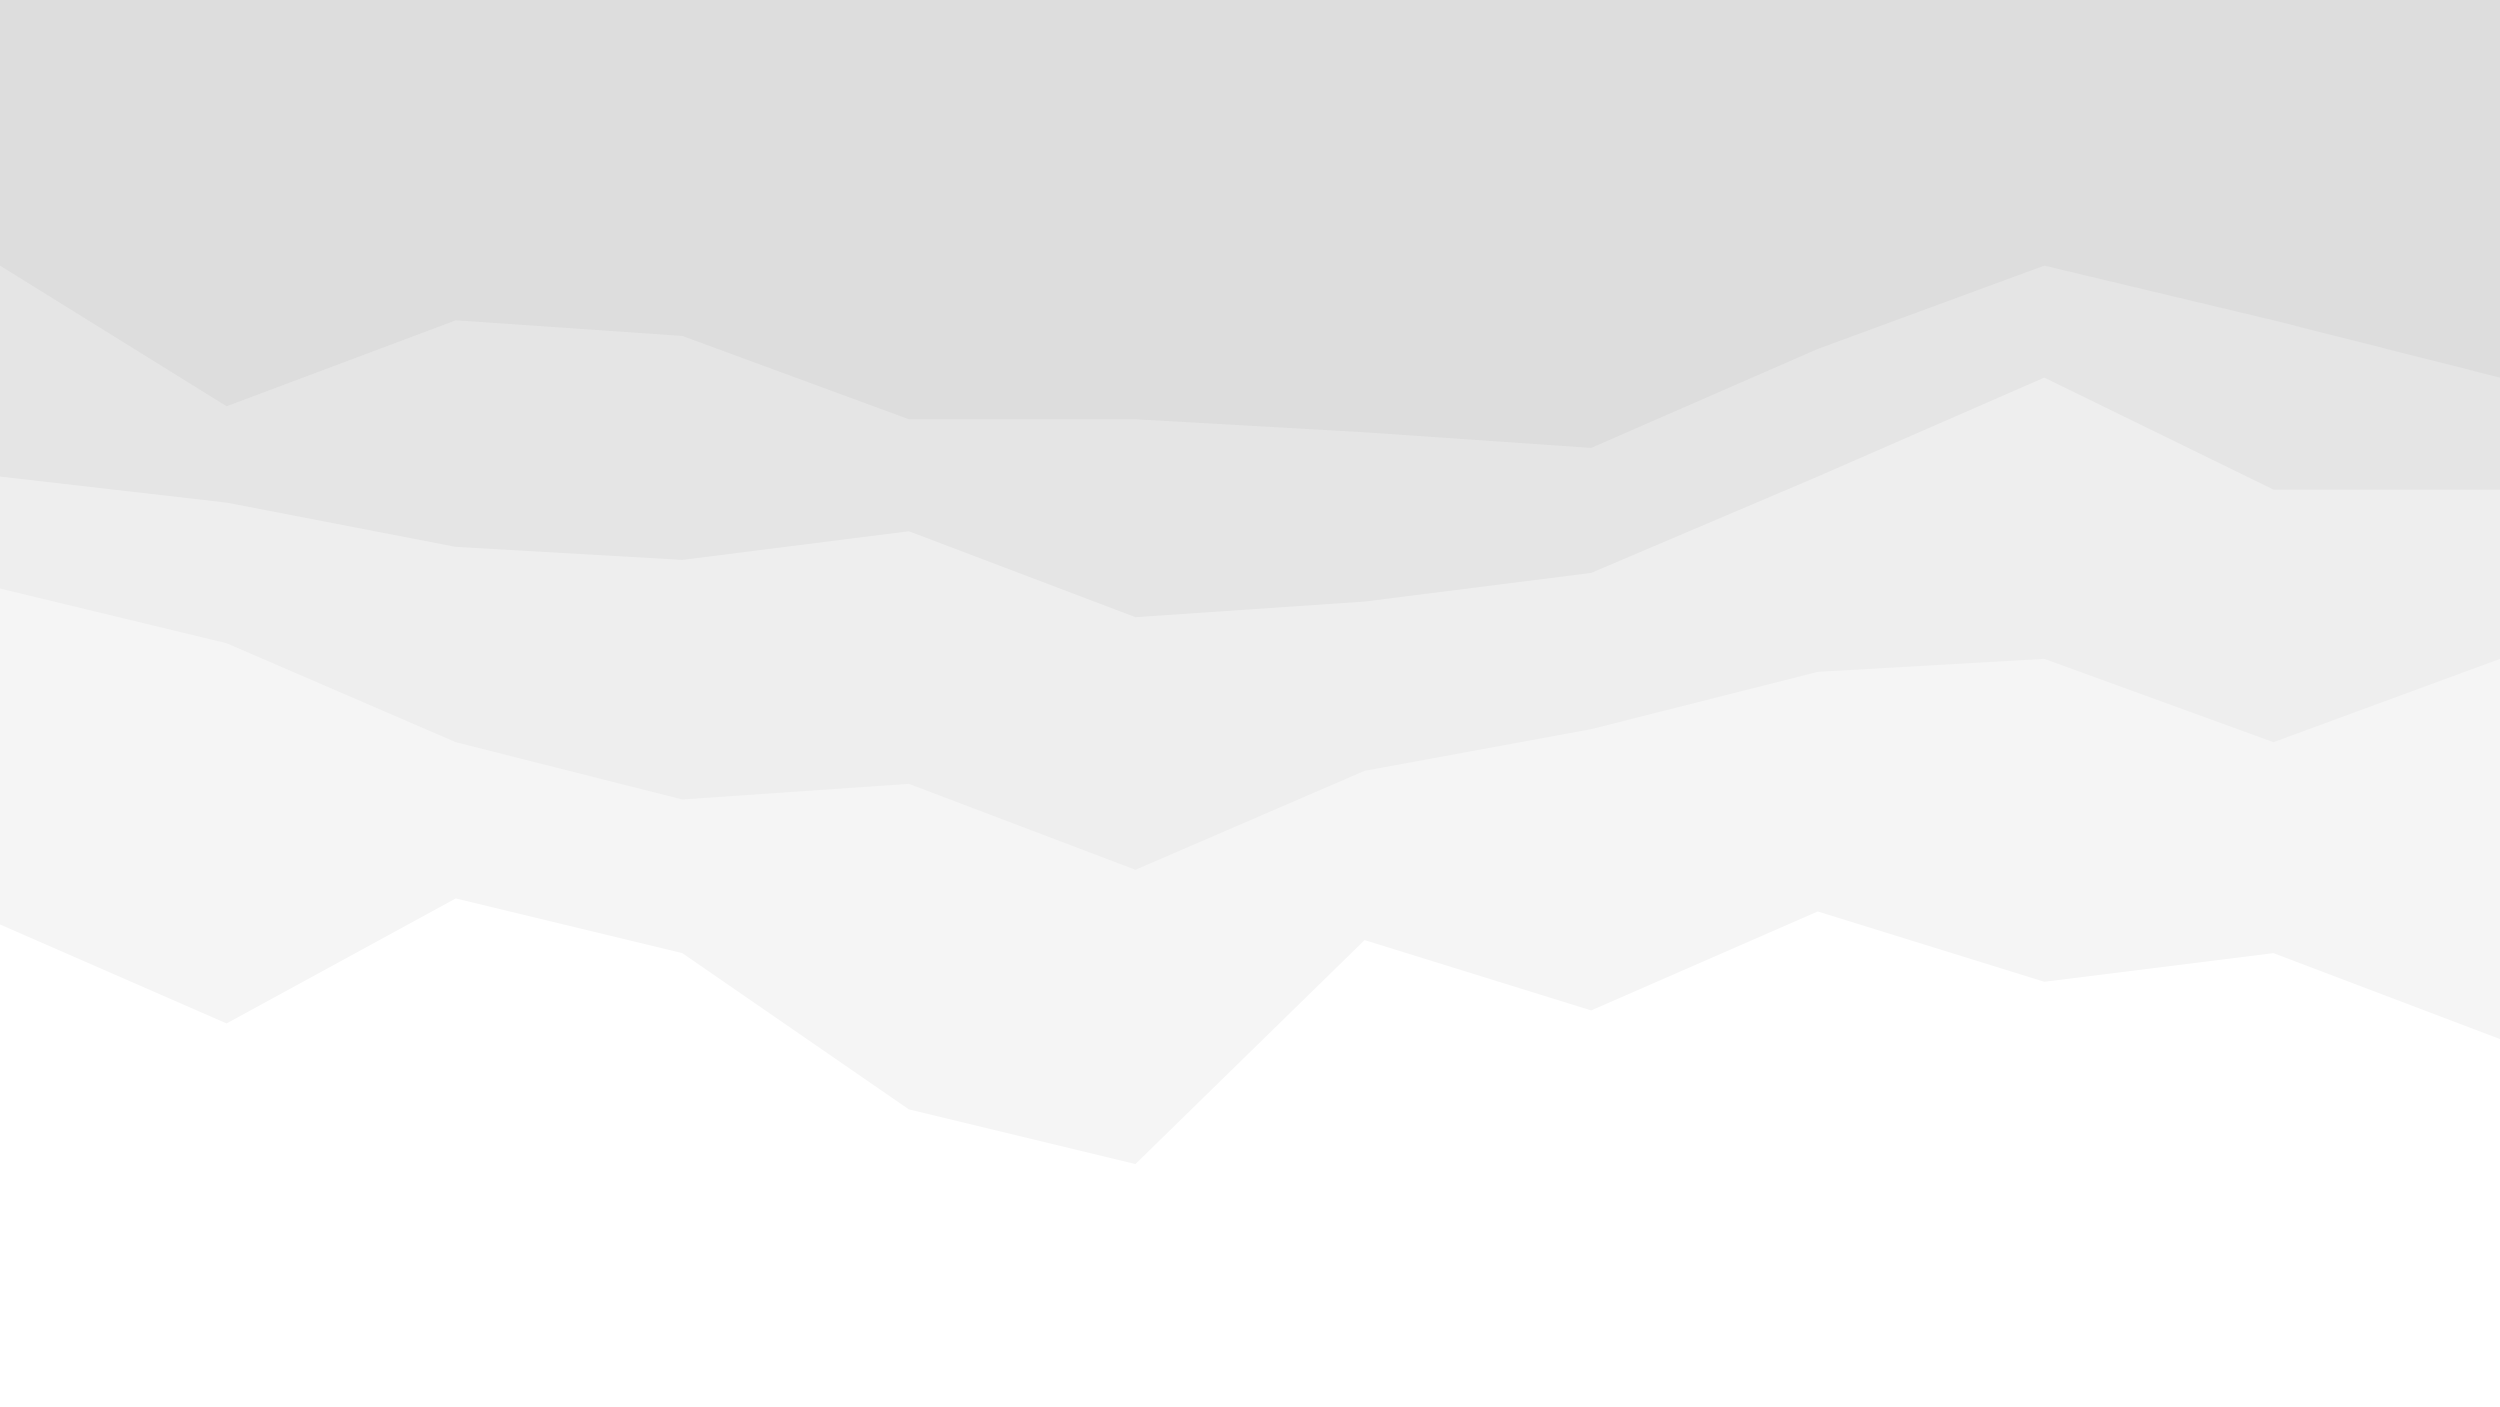
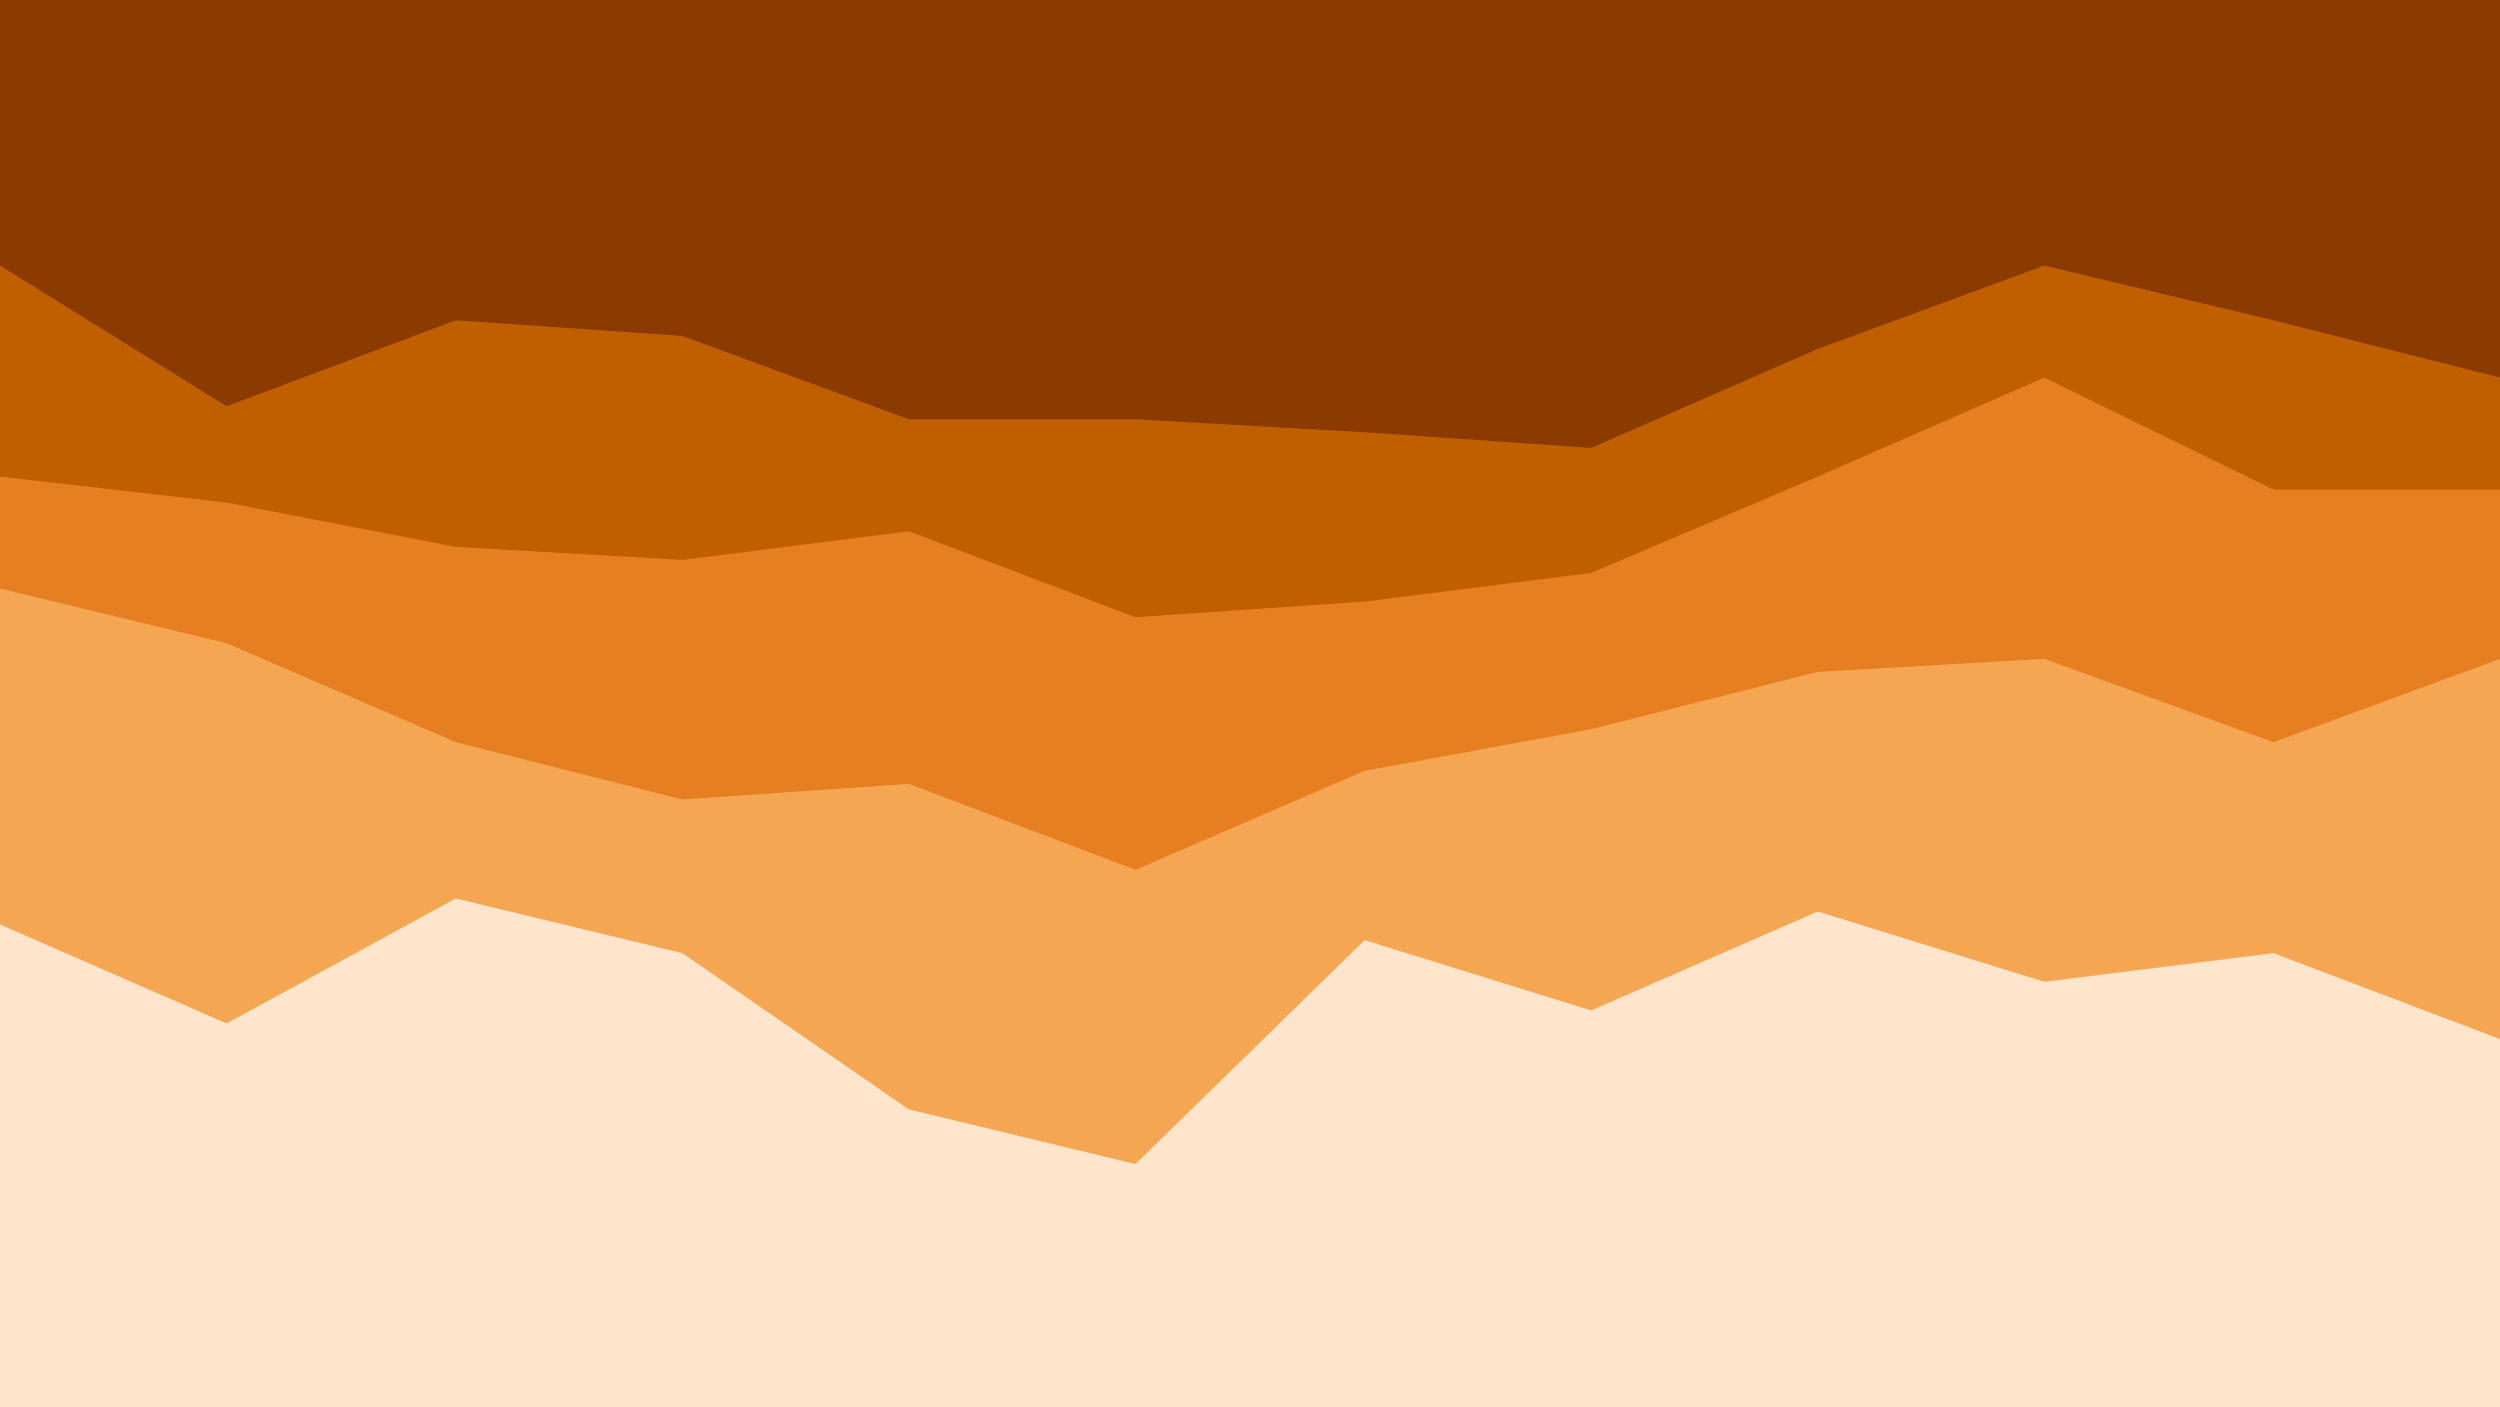
<svg xmlns="http://www.w3.org/2000/svg" id="visual" viewBox="0 0 960 540" width="960" height="540" version="1.1">
-   <path d="M0 104L87 158L175 125L262 131L349 163L436 163L524 168L611 174L698 136L785 104L873 125L960 147L960 0L873 0L785 0L698 0L611 0L524 0L436 0L349 0L262 0L175 0L87 0L0 0Z" fill="#dddddd" />
-   <path d="M0 185L87 195L175 212L262 217L349 206L436 239L524 233L611 222L698 185L785 147L873 190L960 190L960 145L873 123L785 102L698 134L611 172L524 166L436 161L349 161L262 129L175 123L87 156L0 102Z" fill="#e5e5e5" />
-   <path d="M0 228L87 249L175 287L262 309L349 303L436 336L524 298L611 282L698 260L785 255L873 287L960 255L960 188L873 188L785 145L698 183L611 220L524 231L436 237L349 204L262 215L175 210L87 193L0 183Z" fill="#eeeeee" />
-   <path d="M0 357L87 395L175 347L262 368L349 428L436 449L524 363L611 390L698 352L785 379L873 368L960 401L960 253L873 285L785 253L698 258L611 280L524 296L436 334L349 301L262 307L175 285L87 247L0 226Z" fill="#f5f5f5" />
-   <path d="M0 541L87 541L175 541L262 541L349 541L436 541L524 541L611 541L698 541L785 541L873 541L960 541L960 399L873 366L785 377L698 350L611 388L524 361L436 447L349 426L262 366L175 345L87 393L0 355Z" fill="#ffffff" />
+   <path d="M0 104L87 158L175 125L262 131L349 163L436 163L524 168L611 174L698 136L785 104L873 125L960 147L960 0L873 0L785 0L698 0L611 0L524 0L436 0L349 0L262 0L175 0L87 0L0 0Z" fill="#8b3a00" />
+   <path d="M0 185L87 195L175 212L262 217L349 206L436 239L524 233L611 222L698 185L785 147L873 190L960 190L960 145L873 123L785 102L698 134L611 172L524 166L436 161L349 161L262 129L175 123L87 156L0 102Z" fill="#bf5f00" />
+   <path d="M0 228L87 249L175 287L262 309L349 303L436 336L524 298L611 282L698 260L785 255L873 287L960 255L960 188L873 188L785 145L698 183L611 220L524 231L436 237L349 204L262 215L175 210L87 193L0 183Z" fill="#e67e22" />
+   <path d="M0 357L87 395L175 347L262 368L349 428L436 449L524 363L611 390L698 352L785 379L873 368L960 401L960 253L873 285L785 253L698 258L611 280L524 296L436 334L349 301L262 307L175 285L87 247L0 226Z" fill="#f5a652" />
+   <path d="M0 541L87 541L175 541L262 541L349 541L436 541L524 541L611 541L698 541L785 541L873 541L960 541L960 399L873 366L785 377L698 350L611 388L524 361L436 447L349 426L262 366L175 345L87 393L0 355Z" fill="#ffe5cc" />
</svg>
